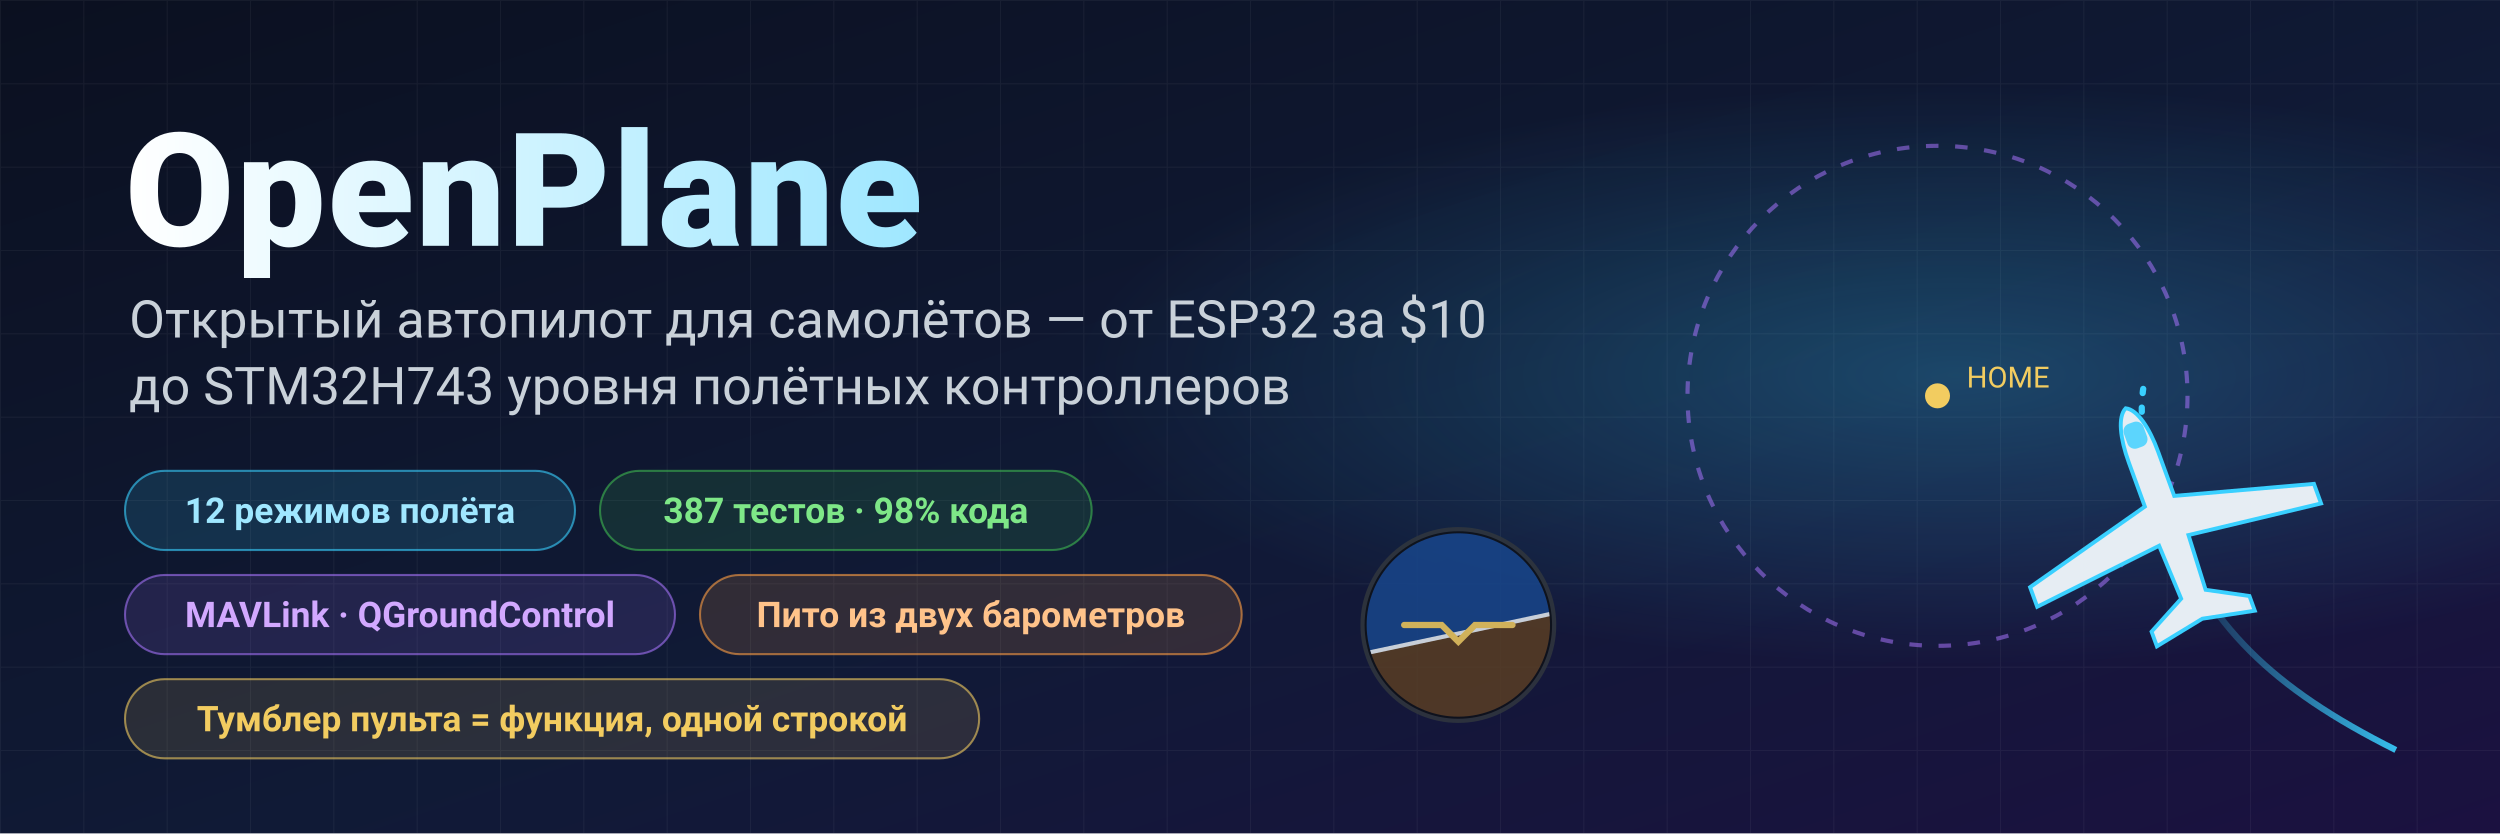
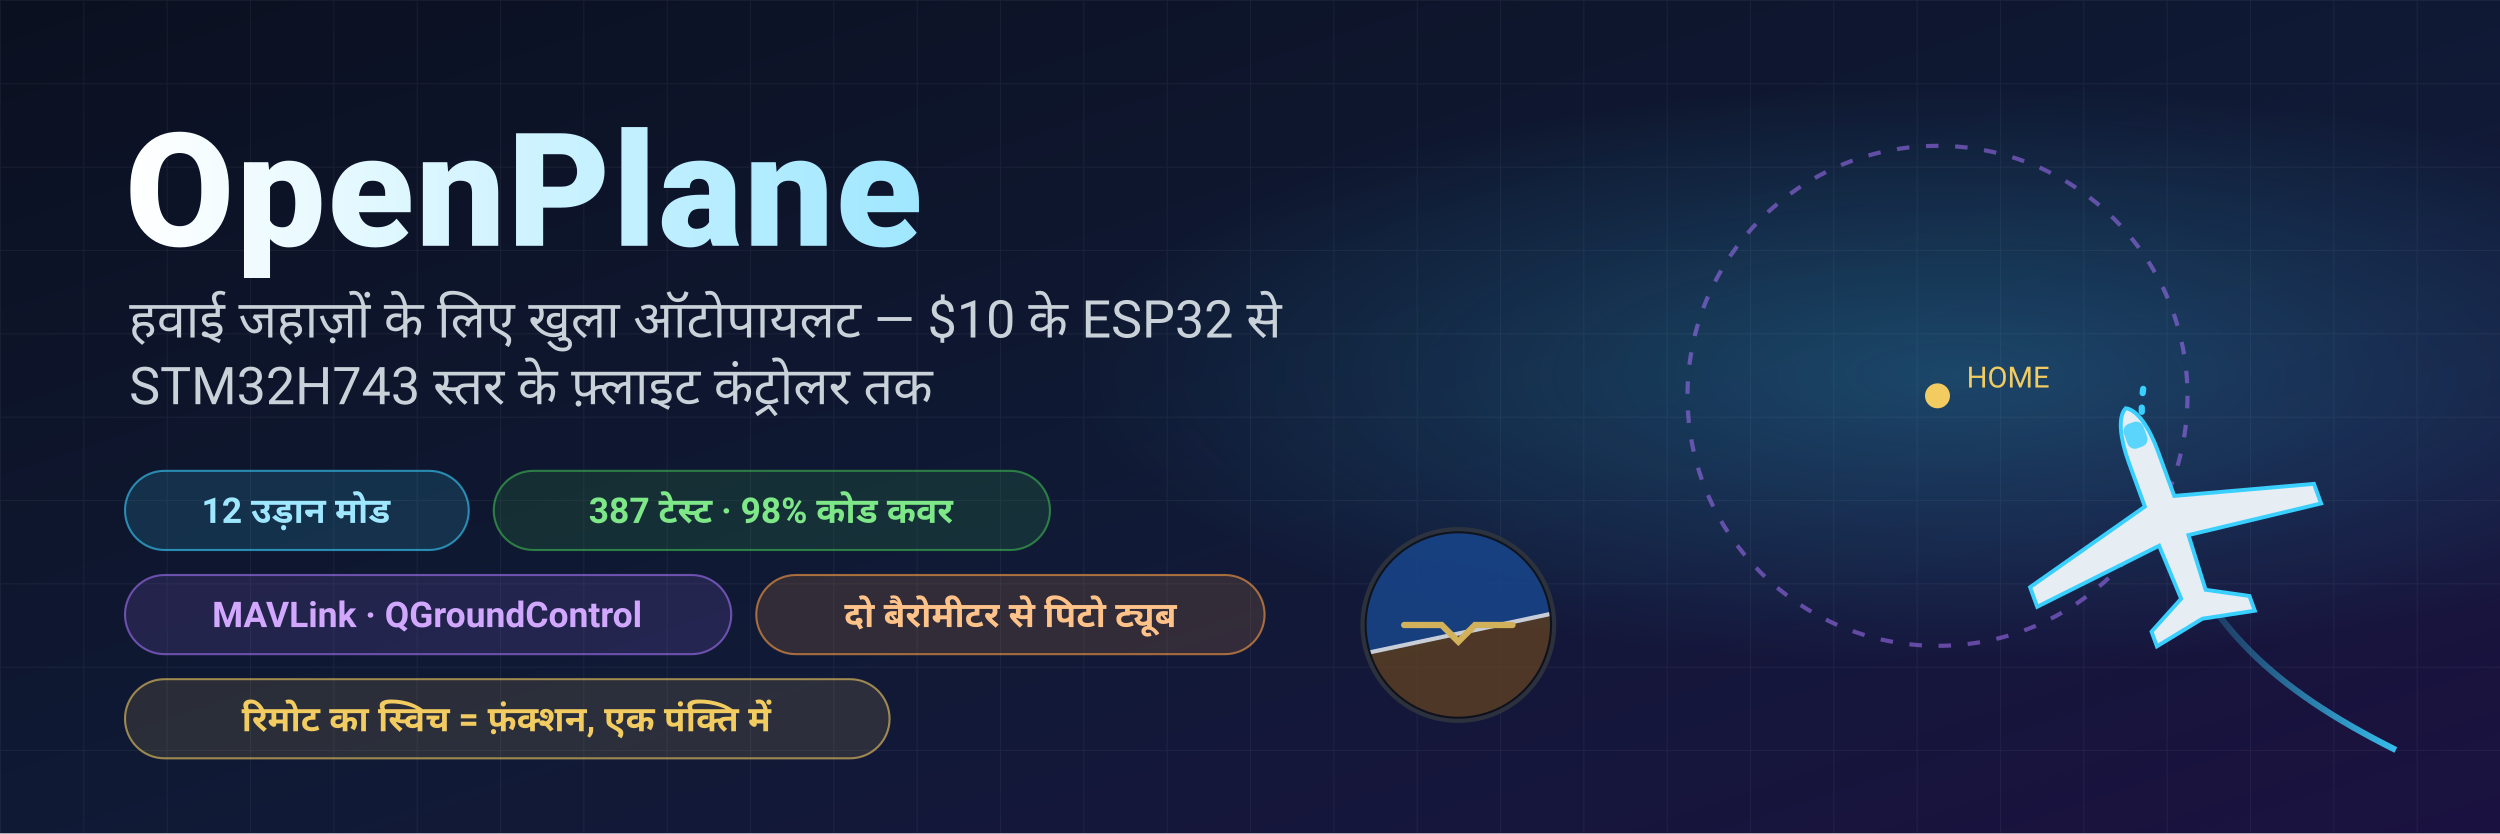
- <svg xmlns="http://www.w3.org/2000/svg" width="1200" height="400" viewBox="0 0 1200 400" role="img" aria-label="OpenPlane — открытый автопилот для самолётов">
+ <svg xmlns="http://www.w3.org/2000/svg" lang="hi" xml:lang="hi" width="1200" height="400" viewBox="0 0 1200 400" role="img" aria-label="OpenPlane — हवाई जहाज़ों के लिए खुला ऑटोपायलट">
  <defs>
    <linearGradient id="sky" x1="0" y1="0" x2="1" y2="1">
      <stop offset="0" stop-color="#0b1020" />
      <stop offset="0.55" stop-color="#101a36" />
      <stop offset="1" stop-color="#1b1140" />
    </linearGradient>
    <linearGradient id="trail" x1="0" y1="0" x2="1" y2="0">
      <stop offset="0" stop-color="#39d0ff" stop-opacity="0" />
      <stop offset="1" stop-color="#39d0ff" stop-opacity="0.9" />
    </linearGradient>
    <linearGradient id="title" x1="0" y1="0" x2="1" y2="0">
      <stop offset="0" stop-color="#ffffff" />
      <stop offset="1" stop-color="#9fe7ff" />
    </linearGradient>
    <radialGradient id="glow" cx="0.78" cy="0.45" r="0.35">
      <stop offset="0" stop-color="#39d0ff" stop-opacity="0.25" />
      <stop offset="1" stop-color="#39d0ff" stop-opacity="0" />
    </radialGradient>
    <pattern id="grid" width="40" height="40" patternUnits="userSpaceOnUse">
      <path d="M40 0H0V40" fill="none" stroke="#ffffff" stroke-opacity="0.05" stroke-width="1" />
    </pattern>
  </defs>
  <rect width="1200" height="400" fill="url(#sky)" />
  <rect width="1200" height="400" fill="url(#grid)" />
  <rect width="1200" height="400" fill="url(#glow)" />
  <circle cx="930" cy="190" r="120" fill="none" stroke="#a371f7" stroke-opacity="0.55" stroke-width="2" stroke-dasharray="6 8" />
  <circle cx="930" cy="190" r="6" fill="#f2cc60" />
  <text x="944" y="186" fill="#f2cc60" font-family="Segoe UI, Roboto, Helvetica, Arial, sans-serif" font-size="14">HOME</text>
  <path d="M1150 360 C 1090 330, 1060 300, 1040 250" fill="none" stroke="url(#trail)" stroke-width="3" />
  <path d="M1040 250 C 1030 225, 1025 200, 1030 180" fill="none" stroke="#39d0ff" stroke-width="3" stroke-dasharray="2 7" stroke-linecap="round" />
  <g transform="translate(1040 250) rotate(-20) scale(1.25)">
    <path d="M0 -46 C 4 -44, 6 -36, 6 -26 L 6 -8 L 58 6 L 58 14 L 6 8 L 5 30 L 20 38 L 20 44 L 0 40 L -20 44 L -20 38 L -5 30 L -6 8 L -58 14 L -58 6 L -6 -8 L -6 -26 C -6 -36, -4 -44, 0 -46 Z" fill="#e6edf3" stroke="#39d0ff" stroke-width="1.5" />
    <rect x="-4" y="-40" width="8" height="10" rx="3" fill="#39d0ff" opacity="0.8" />
  </g>
  <g transform="translate(700 300)" opacity="0.85">
    <circle r="46" fill="#0d1117" stroke="#30363d" stroke-width="2" />
    <clipPath id="ah">
      <circle r="44" />
    </clipPath>
    <g clip-path="url(#ah)" transform="rotate(-12)">
      <rect x="-60" y="-60" width="120" height="64" fill="#1f6feb" opacity="0.55" />
      <rect x="-60" y="4" width="120" height="64" fill="#8b5a2b" opacity="0.6" />
      <line x1="-60" y1="4" x2="60" y2="4" stroke="#e6edf3" stroke-width="2" />
    </g>
    <path d="M-26 0 H-8 L0 8 L8 0 H26" fill="none" stroke="#f2cc60" stroke-width="3" stroke-linecap="round" />
  </g>
-   <g font-family="Segoe UI, Roboto, Helvetica, Arial, sans-serif">
+   <g font-family="Segoe UI, Roboto, Helvetica, Arial, 'Nirmala UI', 'Noto Sans Devanagari', 'Kohinoor Devanagari', sans-serif">
    <text x="60" y="118" font-size="76" font-weight="800" fill="url(#title)" letter-spacing="1">OpenPlane</text>
-     <text x="62" y="162" font-size="25" fill="#c9d1d9">Открытый автопилот для самолётов — от ESP32 за $10</text>
-     <text x="62" y="194" font-size="25" fill="#c9d1d9">до STM32H743 уровня полётных контроллеров</text>
+     <text x="62" y="162" font-size="25" fill="#c9d1d9">हवाई जहाज़ों के लिए खुला ऑटोपायलट — $10 के ESP32 से</text>
+     <text x="62" y="194" font-size="25" fill="#c9d1d9">STM32H743 स्तर के फ़्लाइट कंट्रोलर तक</text>
    <g font-size="17" font-weight="600">
-       <rect x="60" y="226" width="216" height="38" rx="19" fill="#39d0ff" fill-opacity="0.14" stroke="#39d0ff" stroke-opacity="0.6" />
-       <text x="168" y="251" text-anchor="middle" fill="#9fe7ff">12 режимов полёта</text>
-       <rect x="288" y="226" width="236" height="38" rx="19" fill="#3fb950" fill-opacity="0.14" stroke="#3fb950" stroke-opacity="0.6" />
-       <text x="406" y="251" text-anchor="middle" fill="#7ee787">387 тестов · 98% кода</text>
-       <rect x="60" y="276" width="264" height="38" rx="19" fill="#a371f7" fill-opacity="0.14" stroke="#a371f7" stroke-opacity="0.6" />
-       <text x="192" y="301" text-anchor="middle" fill="#d2a8ff">MAVLink · QGroundControl</text>
-       <rect x="336" y="276" width="260" height="38" rx="19" fill="#ff9f43" fill-opacity="0.14" stroke="#ff9f43" stroke-opacity="0.6" />
-       <text x="466" y="301" text-anchor="middle" fill="#ffc38a">Пито из двух барометров</text>
-       <rect x="60" y="326" width="410" height="38" rx="19" fill="#f2cc60" fill-opacity="0.12" stroke="#f2cc60" stroke-opacity="0.6" />
-       <text x="265" y="351" text-anchor="middle" fill="#f2cc60">Тумблер пульта = функция, одной строкой</text>
+       <rect x="60" y="226" width="165" height="38" rx="19" fill="#39d0ff" fill-opacity="0.14" stroke="#39d0ff" stroke-opacity="0.6" />
+       <text x="142" y="251" text-anchor="middle" fill="#9fe7ff">12 उड़ान मोड</text>
+       <rect x="237" y="226" width="267" height="38" rx="19" fill="#3fb950" fill-opacity="0.14" stroke="#3fb950" stroke-opacity="0.6" />
+       <text x="370" y="251" text-anchor="middle" fill="#7ee787">387 टेस्ट · 98% कोड कवर</text>
+       <rect x="60" y="276" width="291" height="38" rx="19" fill="#a371f7" fill-opacity="0.14" stroke="#a371f7" stroke-opacity="0.6" />
+       <text x="205" y="301" text-anchor="middle" fill="#d2a8ff">MAVLink · QGroundControl</text>
+       <rect x="363" y="276" width="244" height="38" rx="19" fill="#ff9f43" fill-opacity="0.14" stroke="#ff9f43" stroke-opacity="0.6" />
+       <text x="485" y="301" text-anchor="middle" fill="#ffc38a">दो बैरोमीटर से पिटो ट्यूब</text>
+       <rect x="60" y="326" width="367" height="38" rx="19" fill="#f2cc60" fill-opacity="0.12" stroke="#f2cc60" stroke-opacity="0.6" />
+       <text x="243" y="351" text-anchor="middle" fill="#f2cc60">रिमोट का स्विच = फ़ंक्शन, एक पंक्ति में</text>
    </g>
  </g>
</svg>
